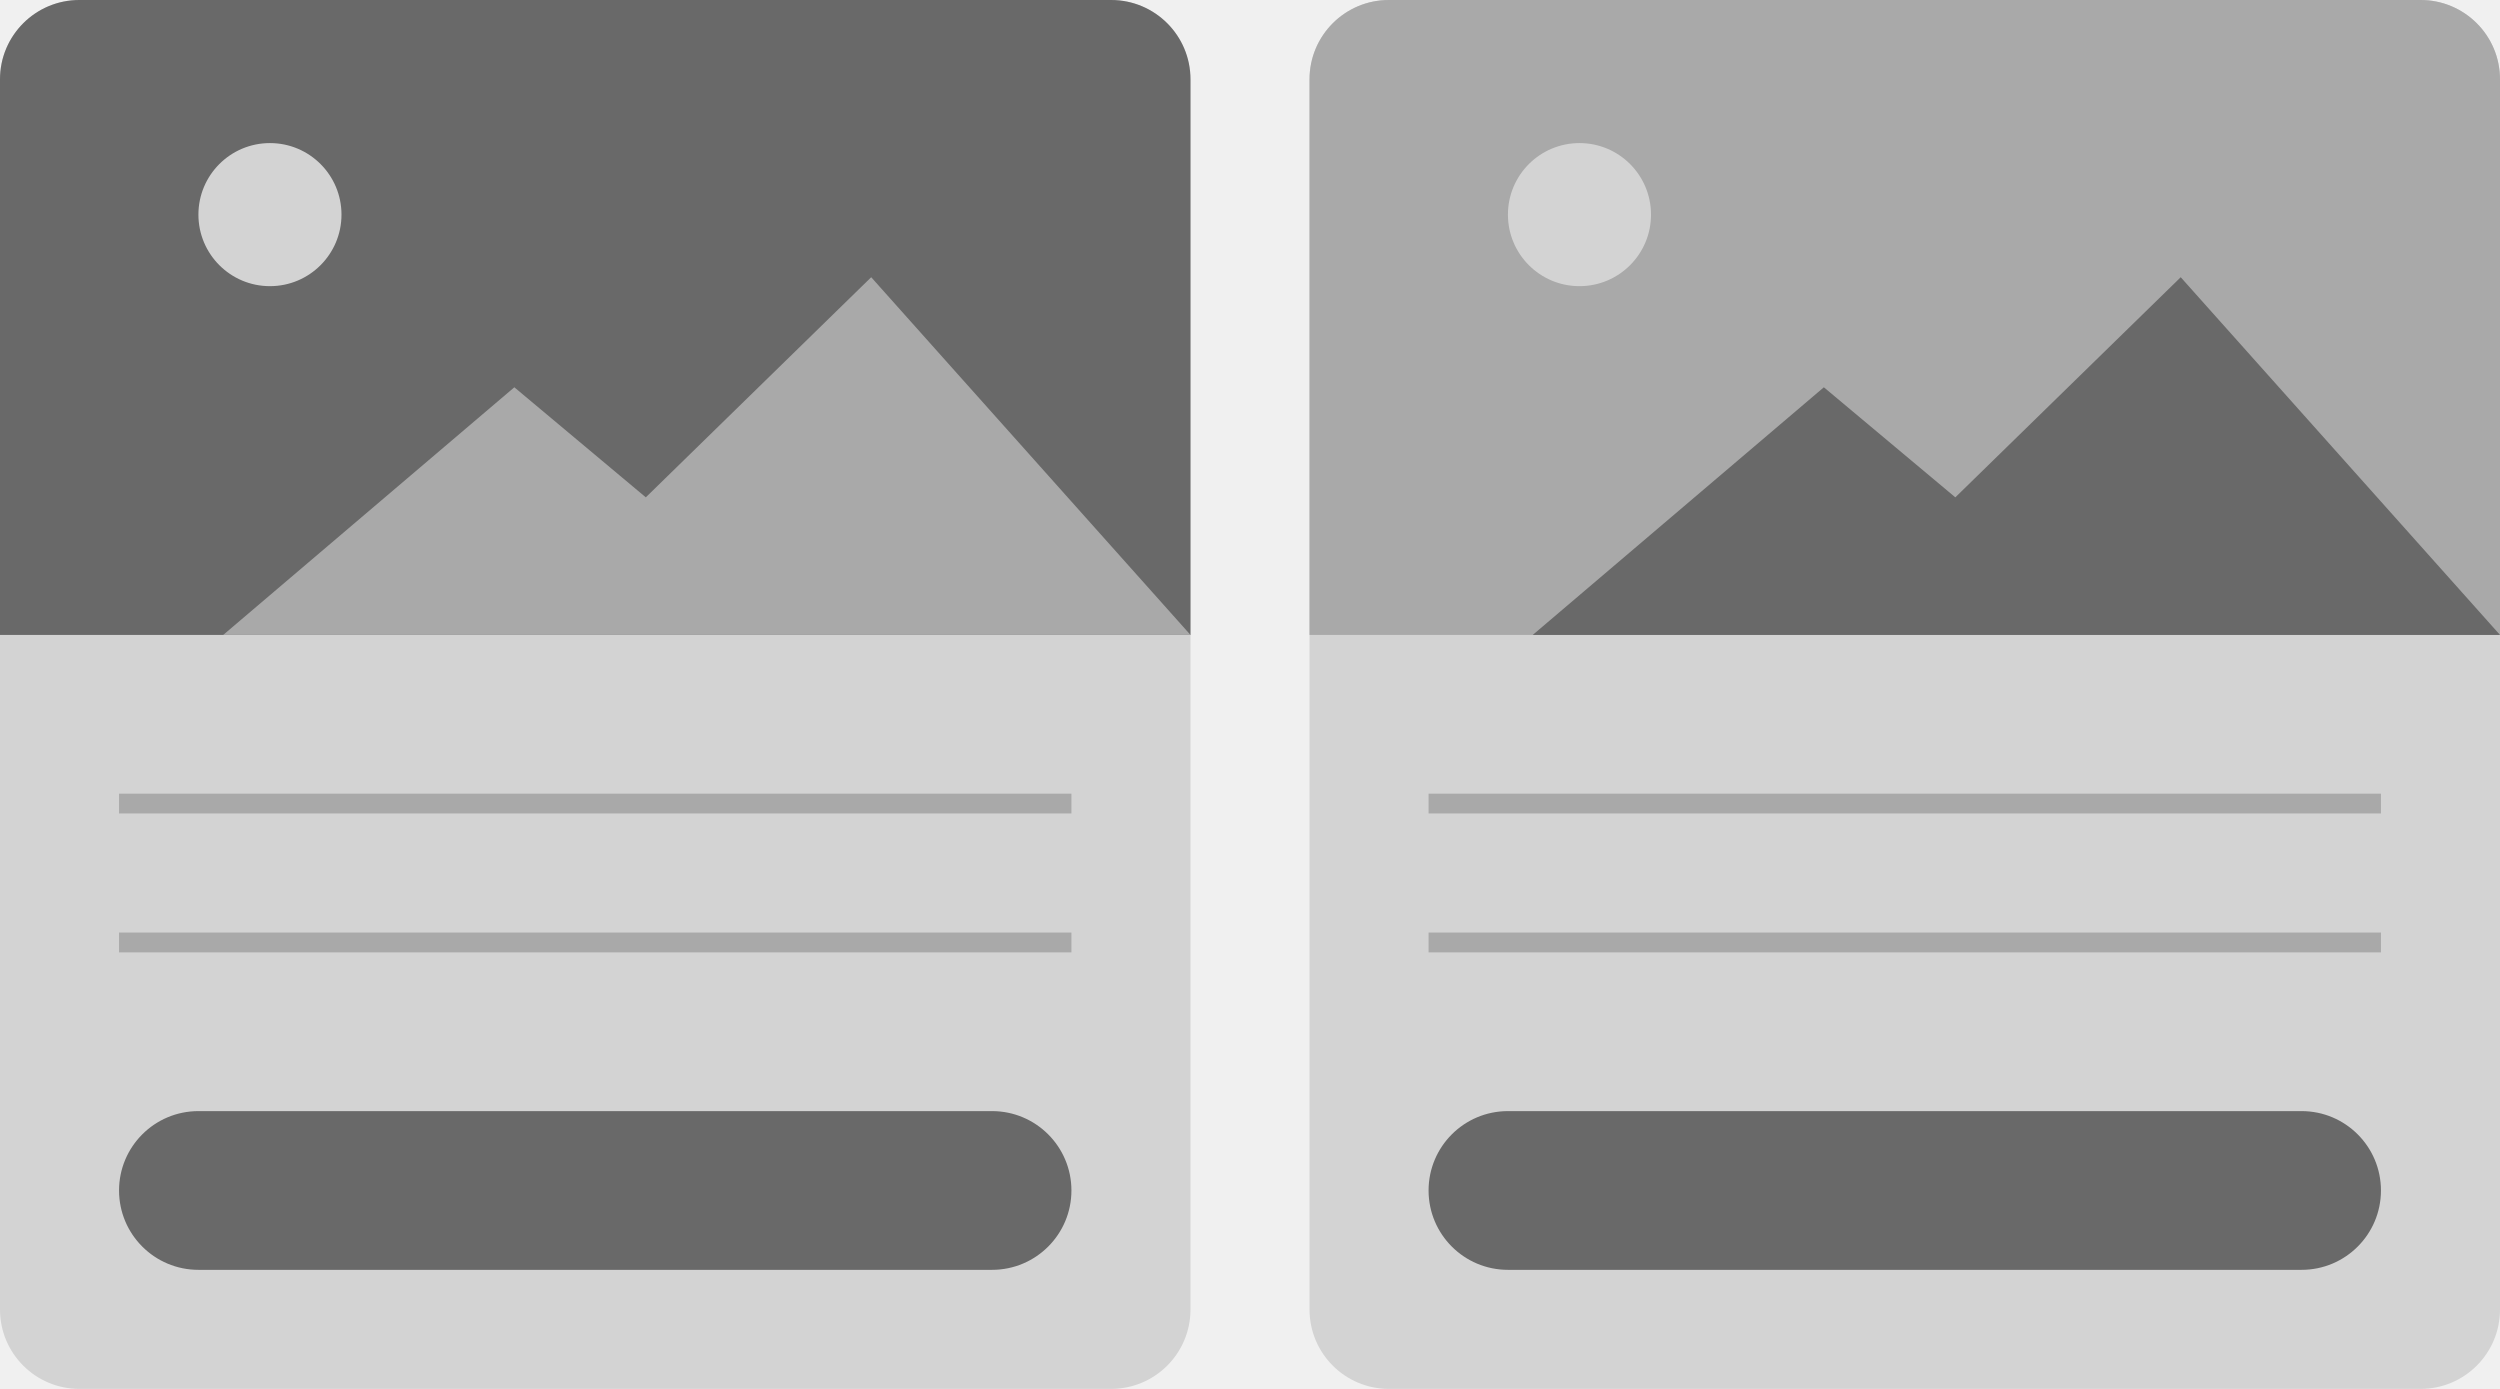
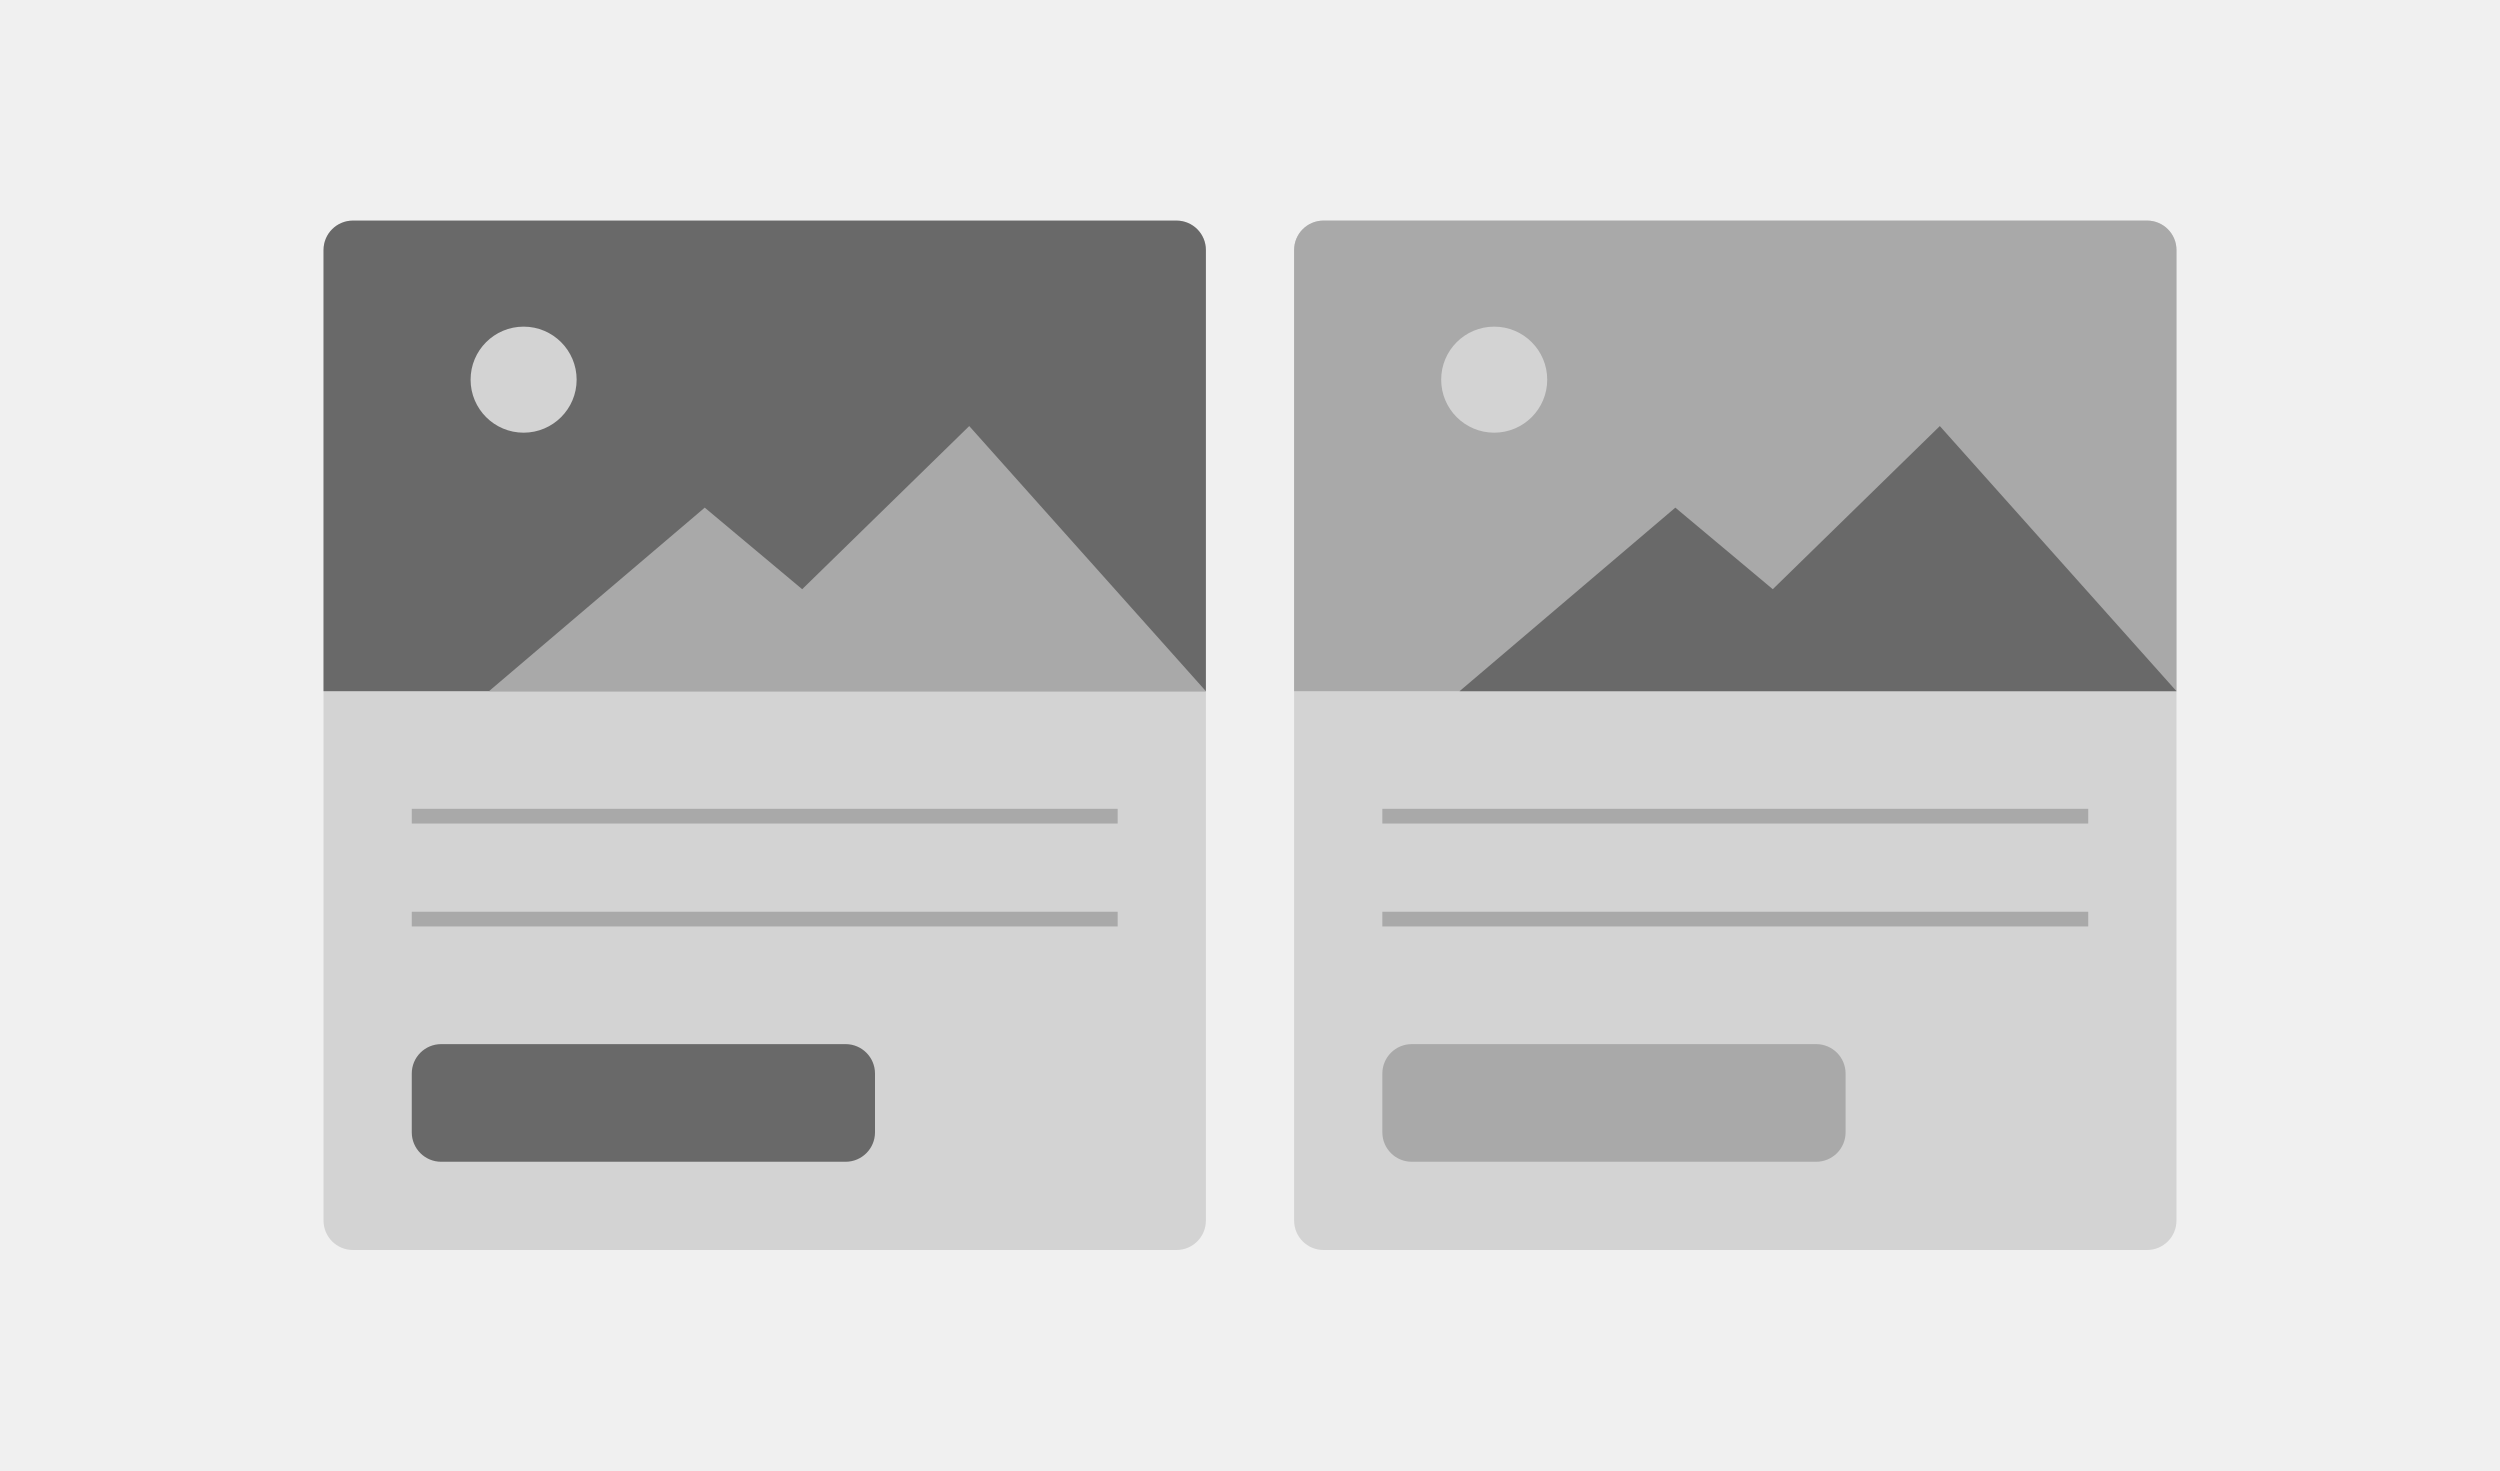
- <svg xmlns="http://www.w3.org/2000/svg" width="252" height="140" viewBox="0 0 252 140" fill="none">
-   <g clip-path="url(#clip0_2119_462)">
-     <rect width="120" height="140" rx="8" fill="#D3D3D3" />
-     <g clip-path="url(#clip1_2119_462)">
-       <rect width="120" height="64" fill="#696969" />
-       <path d="M120 64L87.816 27.944L65.097 50.132L51.845 39.038L22.5 64H120Z" fill="#A9A9A9" />
-       <circle cx="27.211" cy="21.634" r="7.211" fill="#D3D3D3" />
-     </g>
-     <rect width="96" height="2" transform="translate(12 80)" fill="#A9A9A9" />
-     <rect width="96" height="2" transform="translate(12 94)" fill="#A9A9A9" />
-     <rect x="12" y="112" width="96" height="16" rx="8" fill="#696969" />
+ <svg xmlns="http://www.w3.org/2000/svg" width="340" height="200" viewBox="0 0 340 200" fill="none">
+   <g clip-path="url(#clip0_2145_1338)">
+     <rect x="44" y="30" width="120" height="140" rx="4" fill="#D3D3D3" />
+     <rect width="120" height="64" transform="translate(44 30)" fill="#696969" />
+     <path d="M164 94L131.816 57.944L109.097 80.132L95.845 69.038L66.5 94H164Z" fill="#A9A9A9" />
+     <circle cx="71.211" cy="51.634" r="7.211" fill="#D3D3D3" />
+     <rect width="96" height="2" transform="translate(56 110)" fill="#A9A9A9" />
+     <rect width="96" height="2" transform="translate(56 124)" fill="#A9A9A9" />
+     <rect x="56" y="142" width="63" height="16" rx="4" fill="#696969" />
  </g>
-   <g clip-path="url(#clip2_2119_462)">
-     <rect x="132" width="120" height="140" rx="8" fill="#D3D3D3" />
-     <g clip-path="url(#clip3_2119_462)">
-       <rect width="120" height="64" transform="translate(132)" fill="#A9A9A9" />
-       <path d="M252 64L219.816 27.944L197.097 50.132L183.845 39.038L154.5 64H252Z" fill="#696969" />
-       <circle cx="159.211" cy="21.634" r="7.211" fill="#D3D3D3" />
-     </g>
-     <rect width="96" height="2" transform="translate(144 80)" fill="#A9A9A9" />
-     <rect width="96" height="2" transform="translate(144 94)" fill="#A9A9A9" />
-     <rect x="144" y="112" width="96" height="16" rx="8" fill="#696969" />
+   <g clip-path="url(#clip1_2145_1338)">
+     <rect x="176" y="30" width="120" height="140" rx="4" fill="#D3D3D3" />
+     <rect width="120" height="64" transform="translate(176 30)" fill="#A9A9A9" />
+     <path d="M296 94L263.816 57.944L241.097 80.132L227.845 69.038L198.5 94H296Z" fill="#696969" />
+     <circle cx="203.211" cy="51.634" r="7.211" fill="#D3D3D3" />
+     <rect width="96" height="2" transform="translate(188 110)" fill="#A9A9A9" />
+     <rect width="96" height="2" transform="translate(188 124)" fill="#A9A9A9" />
+     <rect x="188" y="142" width="63" height="16" rx="4" fill="#A9A9A9" />
  </g>
  <defs>
-     <clipPath id="clip0_2119_462">
-       <rect width="120" height="140" rx="8" fill="white" />
+     <clipPath id="clip0_2145_1338">
+       <rect x="44" y="30" width="120" height="140" rx="4" fill="white" />
    </clipPath>
-     <clipPath id="clip1_2119_462">
-       <rect width="120" height="64" fill="white" />
-     </clipPath>
-     <clipPath id="clip2_2119_462">
-       <rect x="132" width="120" height="140" rx="8" fill="white" />
-     </clipPath>
-     <clipPath id="clip3_2119_462">
-       <rect width="120" height="64" fill="white" transform="translate(132)" />
+     <clipPath id="clip1_2145_1338">
+       <rect x="176" y="30" width="120" height="140" rx="4" fill="white" />
    </clipPath>
  </defs>
</svg>
